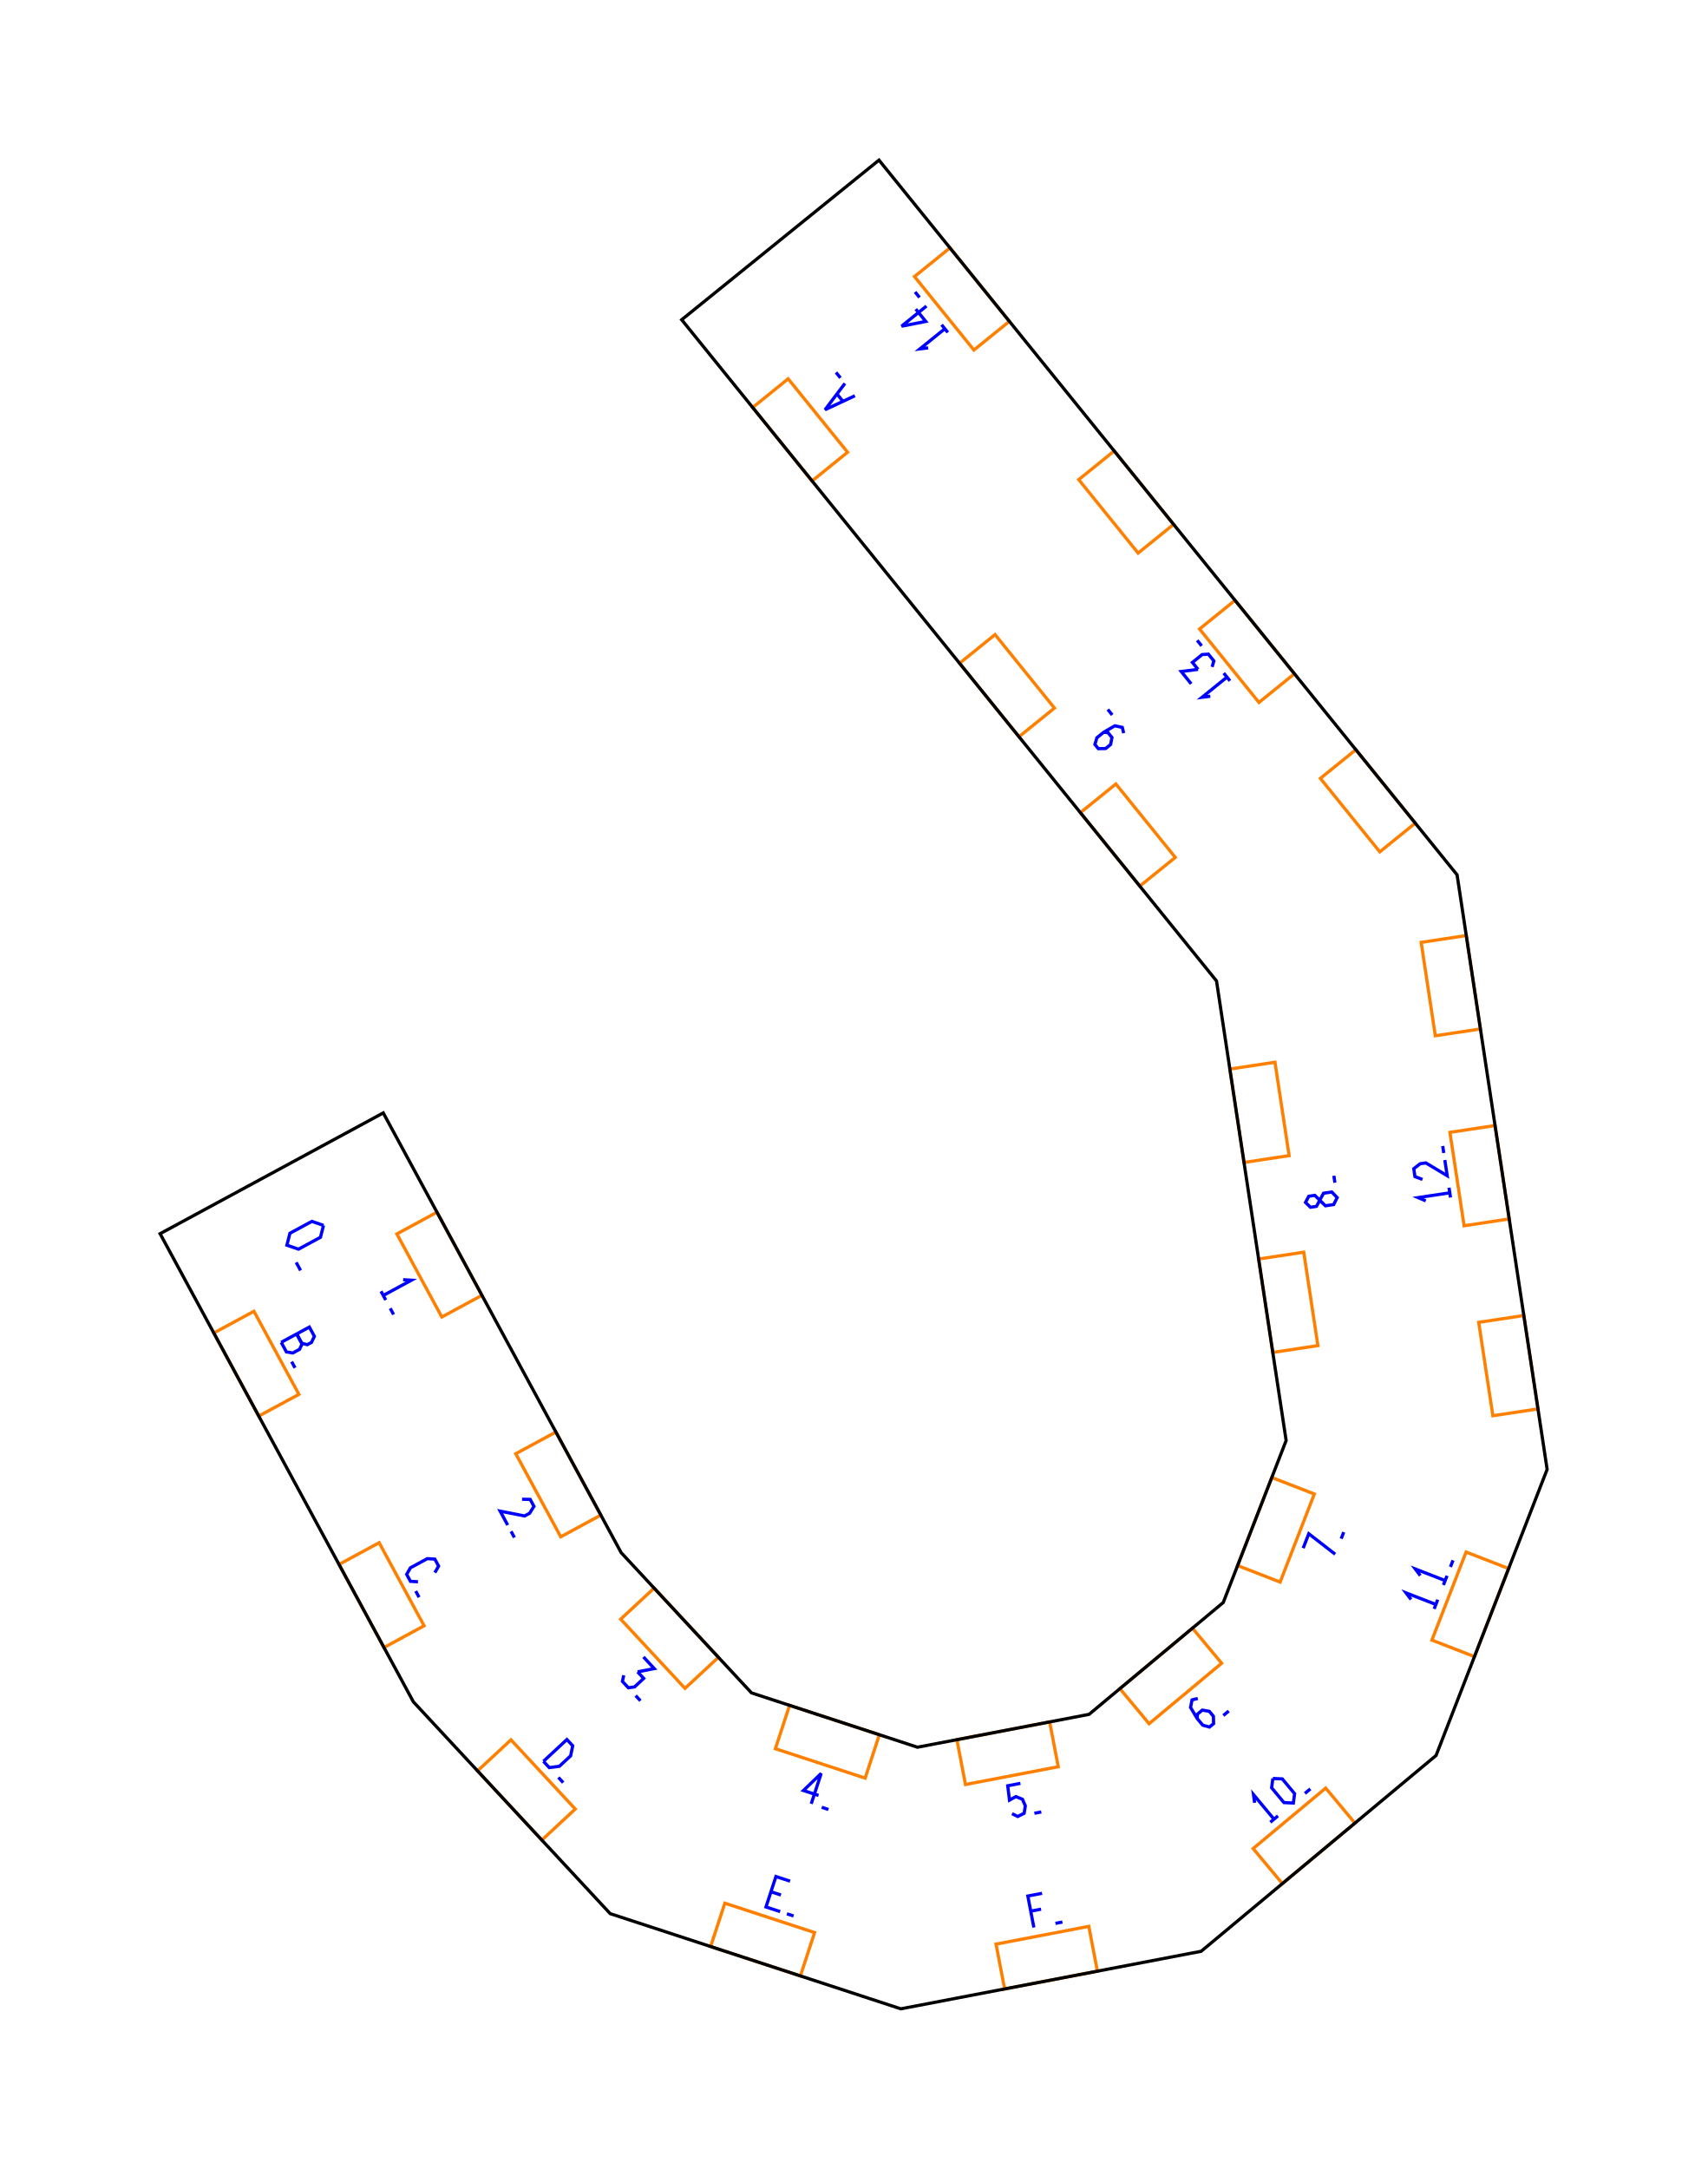
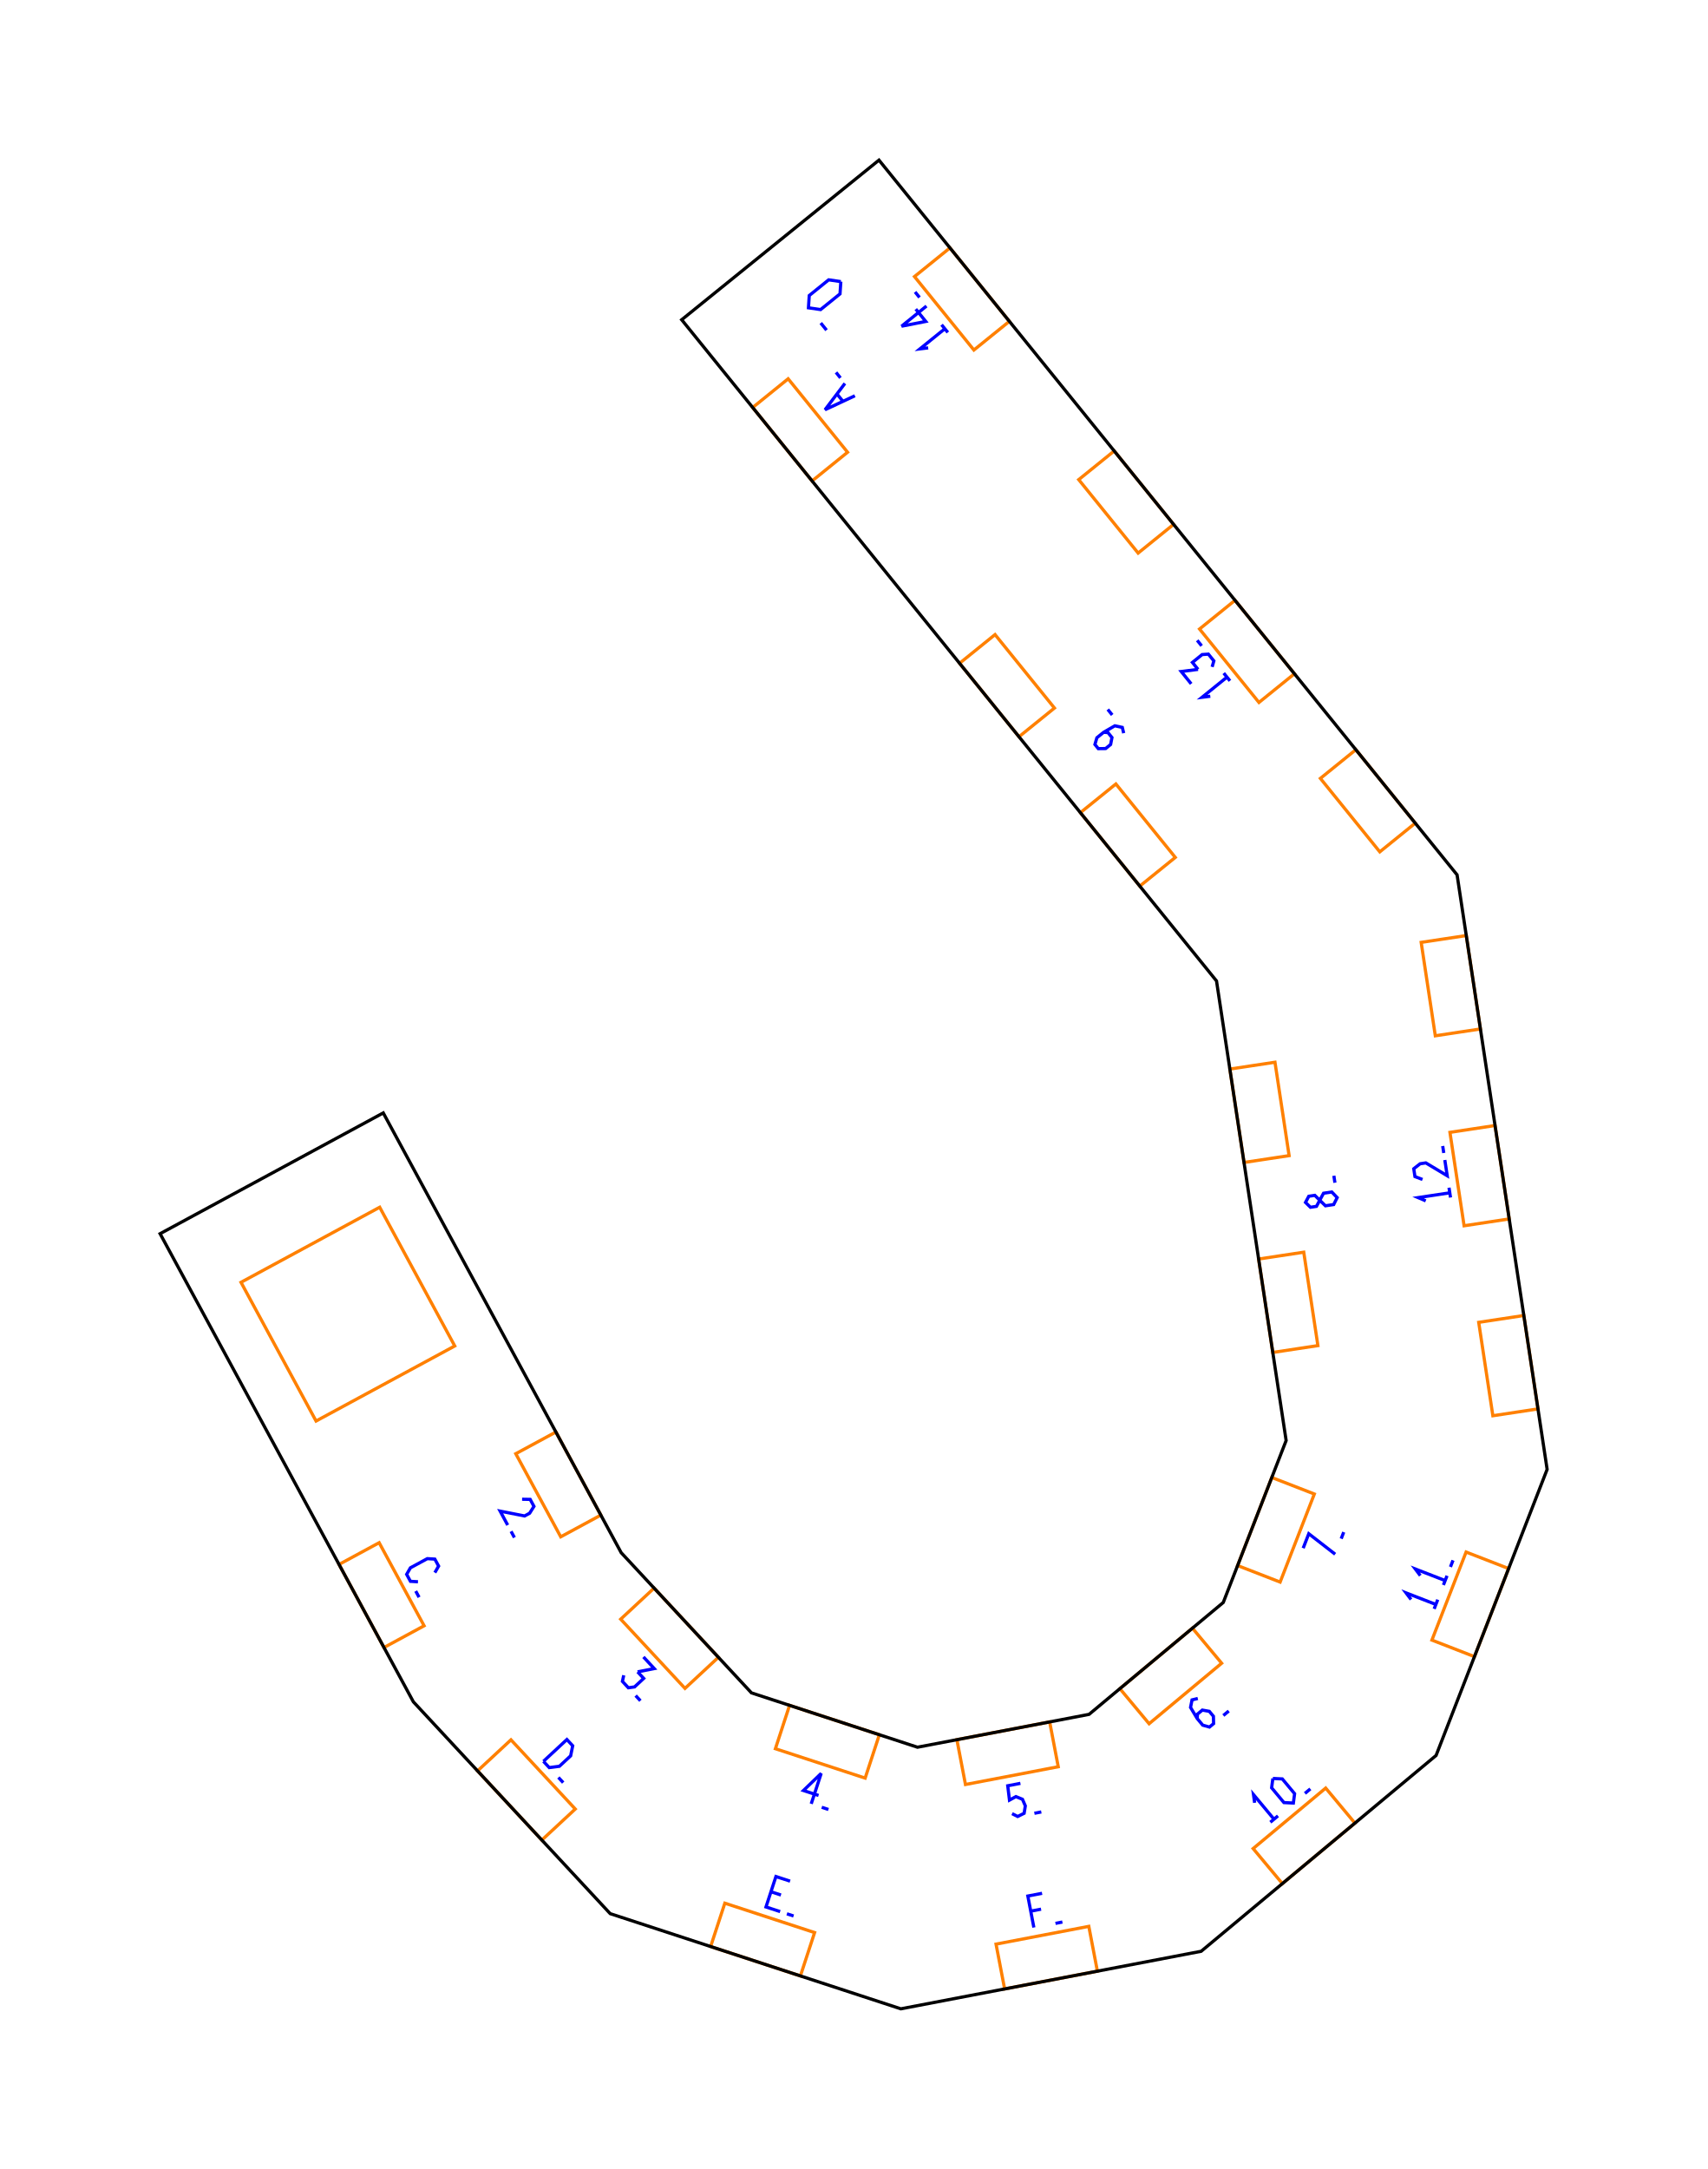
<svg xmlns="http://www.w3.org/2000/svg" width="106.64mm" height="135.46mm" viewBox="0 0 106.64 135.46">
  <g id="numbers" fill="none" stroke="#0000ff" stroke-width="0.2">
-     <path d="M 25.182,79.921 L 25.699,79.952 L 23.940,80.904" />
-     <path d="M 23.798,80.642 L 24.093,81.187" />
-     <path d="M 24.375,81.708 L 24.585,82.095" />
    <path d="M 32.612,93.632 L 33.117,93.641 L 33.353,94.077 L 33.084,94.504 L 32.767,94.676 L 31.240,94.374 L 31.712,95.247" />
    <path d="M 31.923,95.637 L 32.132,96.024" />
    <path d="M 40.192,103.481 L 40.867,104.208 L 39.828,104.412" />
    <path d="M 39.828,104.412 L 40.208,104.821 L 39.636,105.352 L 39.250,105.406 L 38.879,105.006 L 38.961,104.625" />
    <path d="M 39.704,105.895 L 40.004,106.217" />
    <path d="M 50.672,112.654 L 51.294,110.754 L 50.187,111.822 L 51.130,112.131" />
    <path d="M 51.329,112.870 L 51.748,113.007" />
    <path d="M 63.739,111.375 L 62.947,111.527 L 63.056,112.422 L 63.456,112.203 L 63.866,112.369 L 64.046,112.782 L 63.971,113.245 L 63.567,113.444 L 63.218,113.267" />
    <path d="M 64.612,113.244 L 65.044,113.161" />
    <path d="M 74.819,106.073 L 74.459,106.164 L 74.366,106.633 L 74.782,107.327 L 75.128,107.741 L 75.549,107.859 L 75.806,107.645 L 75.795,107.186 L 75.539,106.878 L 75.102,106.800 L 74.797,107.054 L 74.782,107.327" />
    <path d="M 76.414,107.138 L 76.752,106.857" />
    <path d="M 81.401,96.688 L 81.751,95.786 L 83.400,97.065" />
    <path d="M 83.776,96.096 L 83.935,95.686" />
    <path d="M 82.437,74.958 L 82.232,75.340 L 81.856,75.397 L 81.547,75.093 L 81.752,74.710 L 82.128,74.653 L 82.437,74.958 L 82.793,75.305 L 83.307,75.227 L 83.525,74.793 L 83.188,74.443 L 82.674,74.521 L 82.437,74.958" />
    <path d="M 83.384,73.864 L 83.318,73.429" />
    <path d="M 70.190,45.789 L 70.103,45.428 L 69.636,45.328 L 68.936,45.734 L 68.516,46.074 L 68.393,46.493 L 68.603,46.754 L 69.062,46.749 L 69.373,46.497 L 69.458,46.062 L 69.209,45.753 L 68.936,45.734" />
    <path d="M 69.473,44.649 L 69.196,44.307" />
    <path d="M 53.400,24.717 L 51.534,25.589 L 52.777,23.946" />
    <path d="M 52.654,25.066 L 52.279,24.603" />
    <path d="M 52.497,23.600 L 52.221,23.258" />
-     <path d="M 17.565,83.831 L 19.324,82.880 L 19.637,83.458 L 19.456,83.838 L 19.192,83.980 L 18.845,83.886 L 18.532,83.308" />
-     <path d="M 18.532,83.308 L 18.869,83.930 L 18.711,84.269 L 18.289,84.497 L 17.889,84.431 L 17.565,83.831" />
-     <path d="M 18.219,85.040 L 18.428,85.427" />
    <path d="M 27.163,98.215 L 27.397,97.806 L 27.161,97.370 L 26.691,97.342 L 25.636,97.914 L 25.402,98.322 L 25.638,98.758 L 26.108,98.786" />
    <path d="M 25.968,99.367 L 26.177,99.754" />
    <path d="M 33.945,110.000 L 35.410,108.638 L 35.773,109.029 L 35.645,109.656 L 34.942,110.309 L 34.308,110.391 L 33.945,110.000" />
    <path d="M 34.880,111.006 L 35.180,111.329" />
    <path d="M 49.352,117.483 L 48.468,117.194 L 47.846,119.095 L 48.730,119.384" />
    <path d="M 48.157,118.145 L 48.782,118.349" />
    <path d="M 49.152,119.522 L 49.570,119.659" />
    <path d="M 65.092,118.243 L 64.203,118.413 L 64.579,120.378" />
    <path d="M 64.384,119.356 L 65.029,119.233" />
    <path d="M 65.929,120.119 L 66.361,120.036" />
    <path d="M 78.370,112.590 L 78.298,112.077 L 79.578,113.614" />
    <path d="M 79.350,113.804 L 79.826,113.407" />
    <path d="M 79.508,111.069 L 80.097,111.098 L 80.866,112.020 L 80.788,112.605 L 80.199,112.576 L 79.431,111.654 L 79.508,111.069" />
    <path d="M 81.511,112.003 L 81.849,111.721" />
    <path d="M 88.138,99.892 L 87.826,99.479 L 89.691,100.203" />
    <path d="M 89.583,100.480 L 89.807,99.902" />
    <path d="M 88.717,98.401 L 88.405,97.987 L 90.270,98.711" />
    <path d="M 90.162,98.988 L 90.387,98.410" />
    <path d="M 90.601,97.858 L 90.760,97.448" />
    <path d="M 89.058,74.997 L 88.582,74.794 L 90.559,74.494" />
    <path d="M 90.604,74.788 L 90.511,74.175" />
    <path d="M 88.855,73.661 L 88.383,73.481 L 88.309,72.991 L 88.707,72.680 L 89.063,72.626 L 90.398,73.427 L 90.249,72.446" />
    <path d="M 90.183,72.007 L 90.117,71.572" />
    <path d="M 75.600,43.482 L 75.086,43.547 L 76.641,42.289" />
    <path d="M 76.828,42.520 L 76.438,42.038" />
    <path d="M 74.407,42.708 L 73.784,41.937 L 74.834,41.804" />
    <path d="M 74.834,41.804 L 74.483,41.371 L 75.090,40.880 L 75.479,40.852 L 75.822,41.276 L 75.714,41.651" />
    <path d="M 75.059,40.334 L 74.782,39.991" />
    <path d="M 57.977,21.725 L 57.463,21.789 L 59.018,20.531" />
    <path d="M 59.205,20.763 L 58.815,20.281" />
    <path d="M 57.871,19.114 L 56.317,20.372 L 57.826,20.075 L 57.202,19.304" />
    <path d="M 57.436,18.576 L 57.159,18.234" />
-     <path d="M 20.207,76.528 L 20.019,77.271 L 18.647,78.014 L 17.921,77.765 L 18.109,77.021 L 19.481,76.279 L 20.207,76.528" />
-     <path d="M 18.502,78.840 L 18.774,79.343" />
+     <path d="M 52.521,17.588 L 52.471,18.353 L 51.258,19.334 L 50.499,19.223 L 50.549,18.457 L 51.762,17.476 L 52.521,17.588" />
+     <path d="M 51.268,20.173 L 51.628,20.618" />
  </g>
  <g id="slots" fill="none" stroke="#ff8000" stroke-width="0.2">
-     <path d="M 27.295,75.705 L 30.103,80.894 L 27.597,82.251 L 24.789,77.062 Z" />
    <path d="M 34.724,89.433 L 37.531,94.622 L 35.025,95.978 L 32.217,90.789 Z" />
    <path d="M 40.858,99.182 L 44.875,103.504 L 42.787,105.444 L 38.771,101.122 Z" />
    <path d="M 49.320,106.504 L 54.928,108.339 L 54.041,111.048 L 48.434,109.212 Z" />
    <path d="M 59.771,108.648 L 65.566,107.538 L 66.102,110.337 L 60.307,111.447 Z" />
    <path d="M 69.953,105.462 L 74.485,101.684 L 76.309,103.873 L 71.777,107.651 Z" />
    <path d="M 77.305,97.773 L 79.441,92.273 L 82.098,93.305 L 79.962,98.805 Z" />
    <path d="M 79.503,84.464 L 78.619,78.630 L 81.437,78.203 L 82.321,84.037 Z" />
    <path d="M 77.706,72.599 L 76.822,66.766 L 79.640,66.339 L 80.523,72.172 Z" />
    <path d="M 71.197,55.340 L 67.486,50.753 L 69.702,48.961 L 73.413,53.548 Z" />
    <path d="M 63.650,46.011 L 59.939,41.424 L 62.154,39.632 L 65.865,44.219 Z" />
    <path d="M 50.726,30.037 L 47.015,25.450 L 49.231,23.657 L 52.942,28.244 Z" />
-     <path d="M 15.862,81.892 L 18.670,87.081 L 16.163,88.438 L 13.355,83.249 Z" />
    <path d="M 23.683,96.346 L 26.491,101.535 L 23.985,102.892 L 21.177,97.703 Z" />
    <path d="M 31.917,108.657 L 35.933,112.978 L 33.845,114.919 L 29.829,110.597 Z" />
    <path d="M 45.276,118.859 L 50.883,120.694 L 49.996,123.403 L 44.389,121.567 Z" />
    <path d="M 62.216,121.416 L 68.011,120.306 L 68.547,123.105 L 62.753,124.215 Z" />
    <path d="M 78.276,115.448 L 82.808,111.670 L 84.633,113.859 L 80.101,117.637 Z" />
    <path d="M 89.443,102.429 L 91.578,96.929 L 94.235,97.961 L 92.100,103.461 Z" />
    <path d="M 93.250,88.417 L 92.366,82.584 L 95.184,82.157 L 96.068,87.990 Z" />
    <path d="M 91.453,76.553 L 90.569,70.719 L 93.387,70.292 L 94.271,76.126 Z" />
    <path d="M 89.655,64.688 L 88.772,58.854 L 91.589,58.428 L 92.473,64.261 Z" />
    <path d="M 86.187,53.200 L 82.476,48.613 L 84.692,46.820 L 88.402,51.407 Z" />
    <path d="M 78.639,43.870 L 74.928,39.283 L 77.144,37.491 L 80.855,42.078 Z" />
    <path d="M 71.092,34.541 L 67.381,29.954 L 69.597,28.162 L 73.307,32.749 Z" />
    <path d="M 60.833,21.860 L 57.122,17.273 L 59.338,15.481 L 63.049,20.068 Z" />
+     <path d="M 19.742,88.747 L 28.405,84.059 L 23.717,75.396 L 15.054,80.084 L 19.742,88.747 Z" />
  </g>
  <g id="outlines" fill="none" stroke="#000000" stroke-width="0.2">
    <path d="M 10.000,77.048 L 19.518,94.638 L 25.820,106.283 L 38.116,119.513 L 56.270,125.456 L 75.030,121.863 L 89.703,109.633 L 96.640,91.767 L 91.015,54.637 L 67.483,25.549 L 54.904,10.000 L 42.581,19.969 L 55.160,35.518 L 75.988,61.263 L 80.337,89.966 L 76.410,100.079 L 68.027,107.066 L 57.309,109.119 L 46.938,105.724 L 38.801,96.969 L 33.458,87.095 L 23.940,69.505 Z" />
  </g>
</svg>
